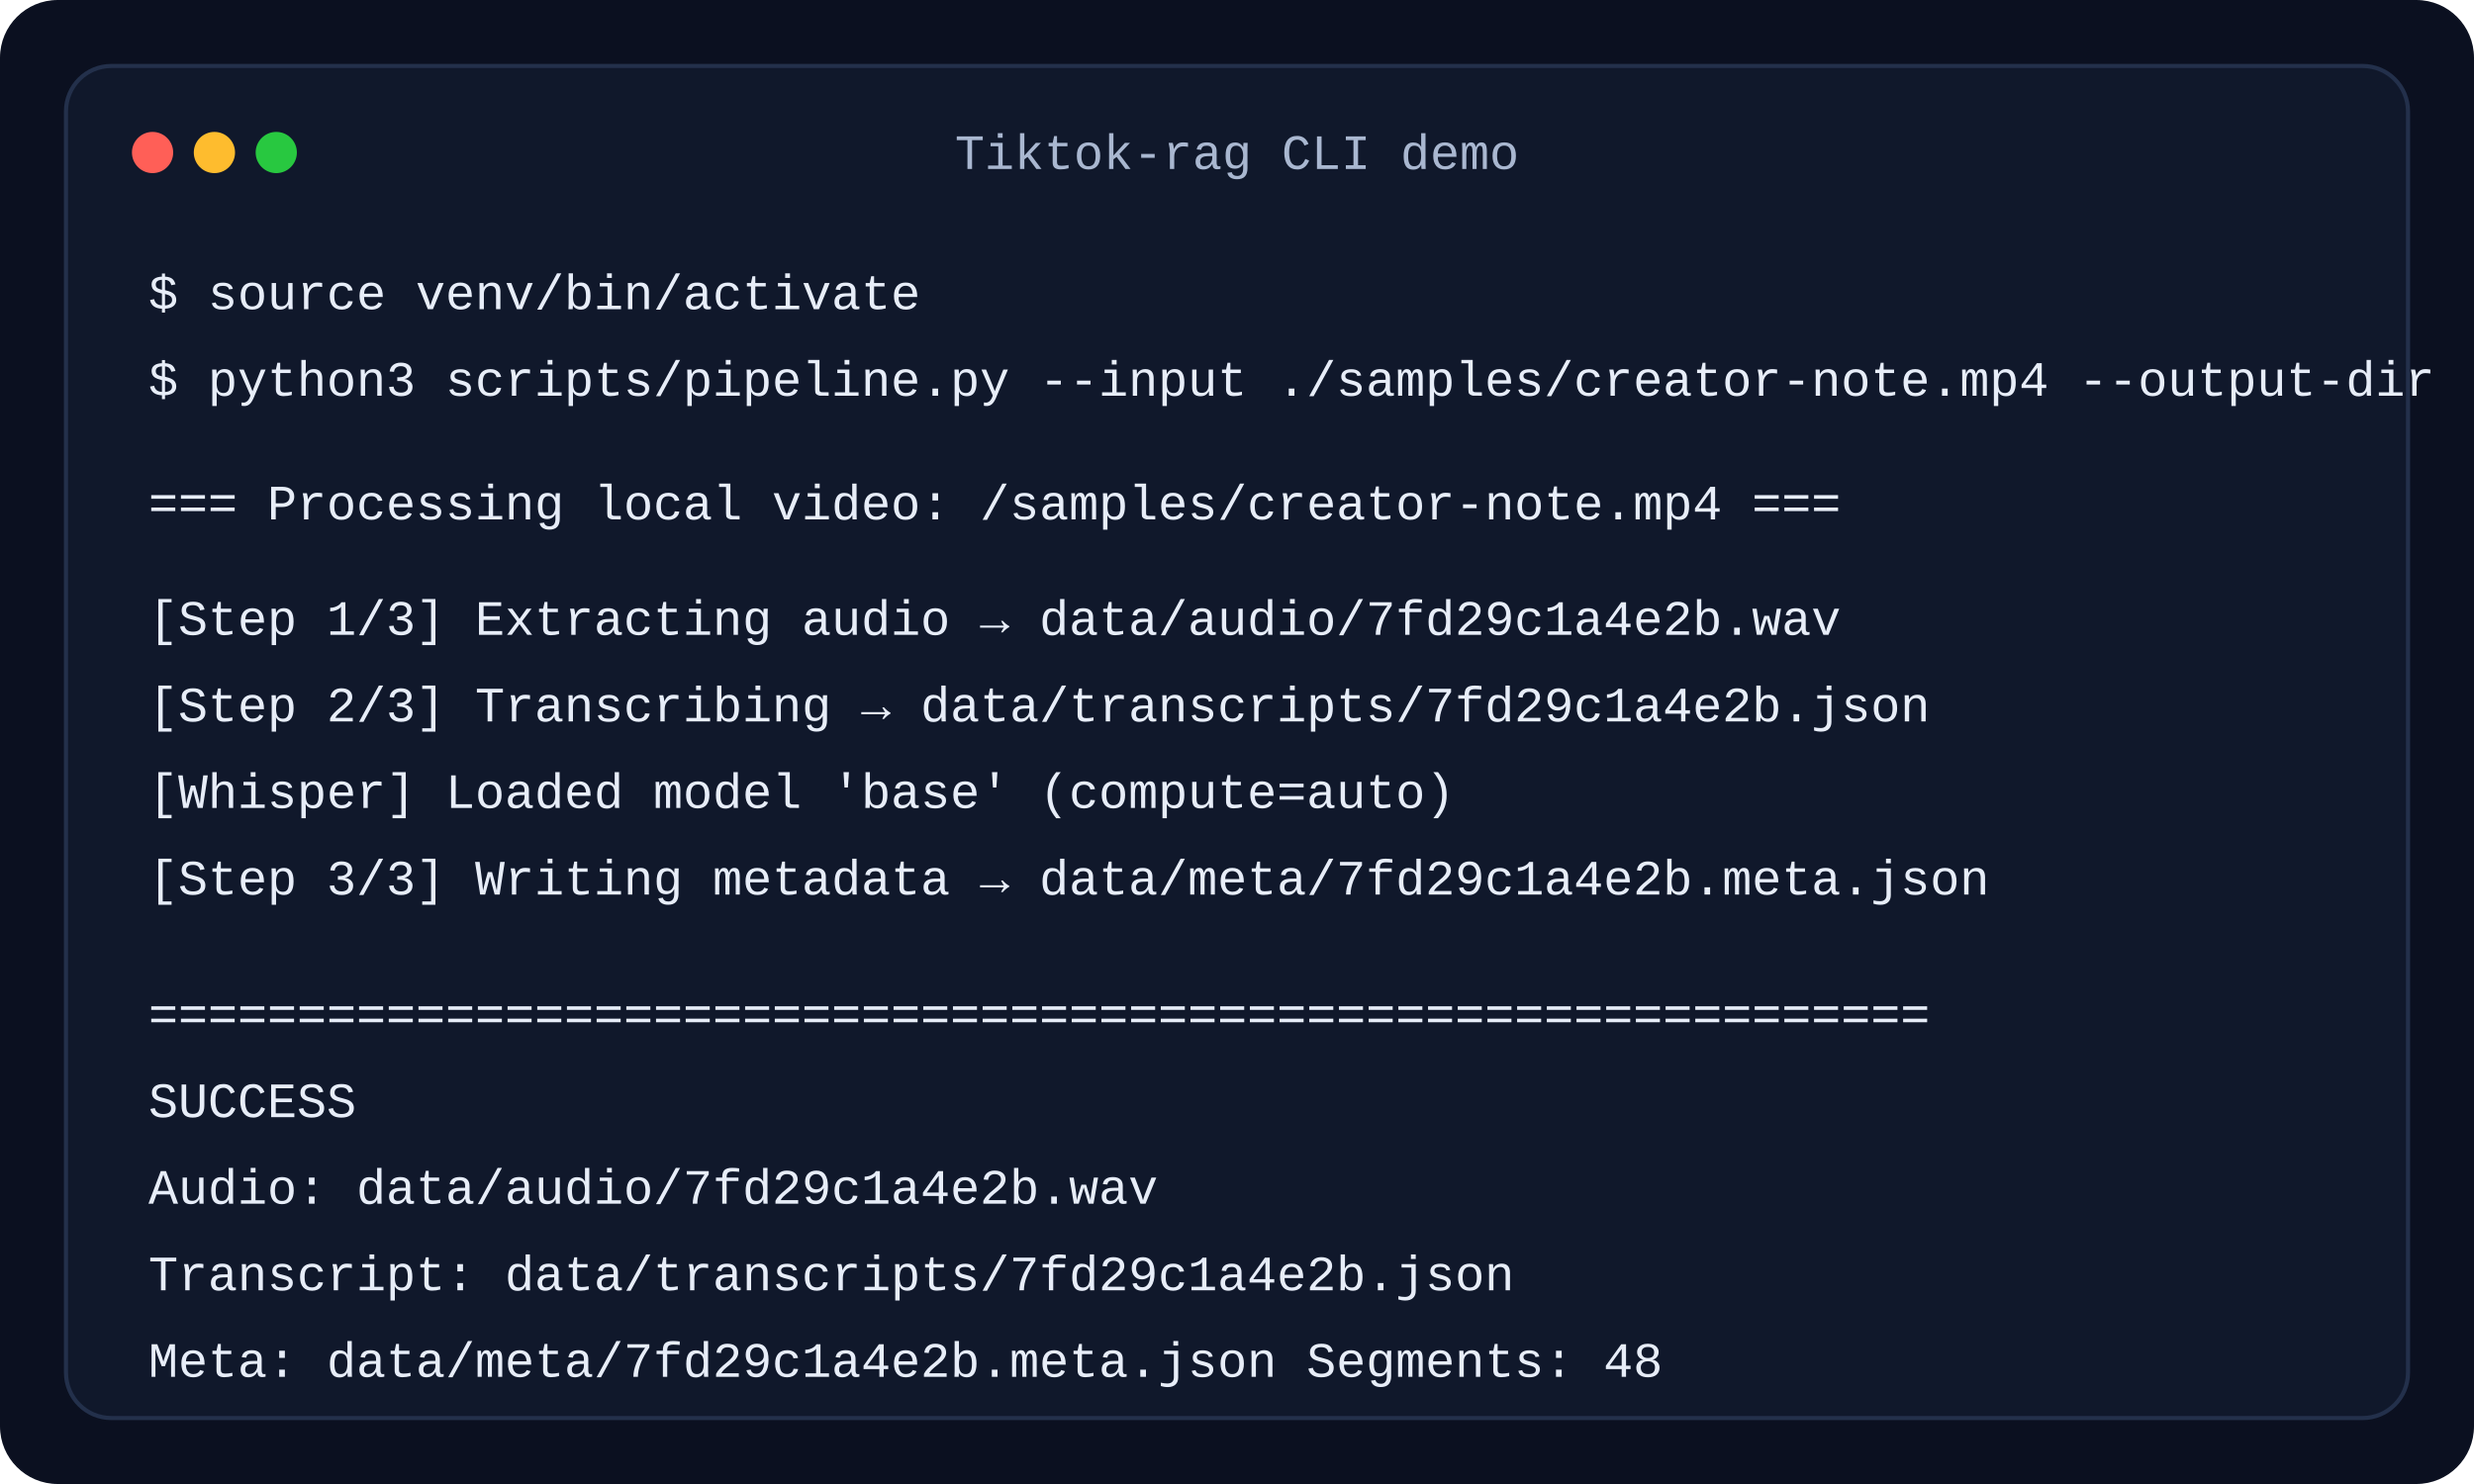
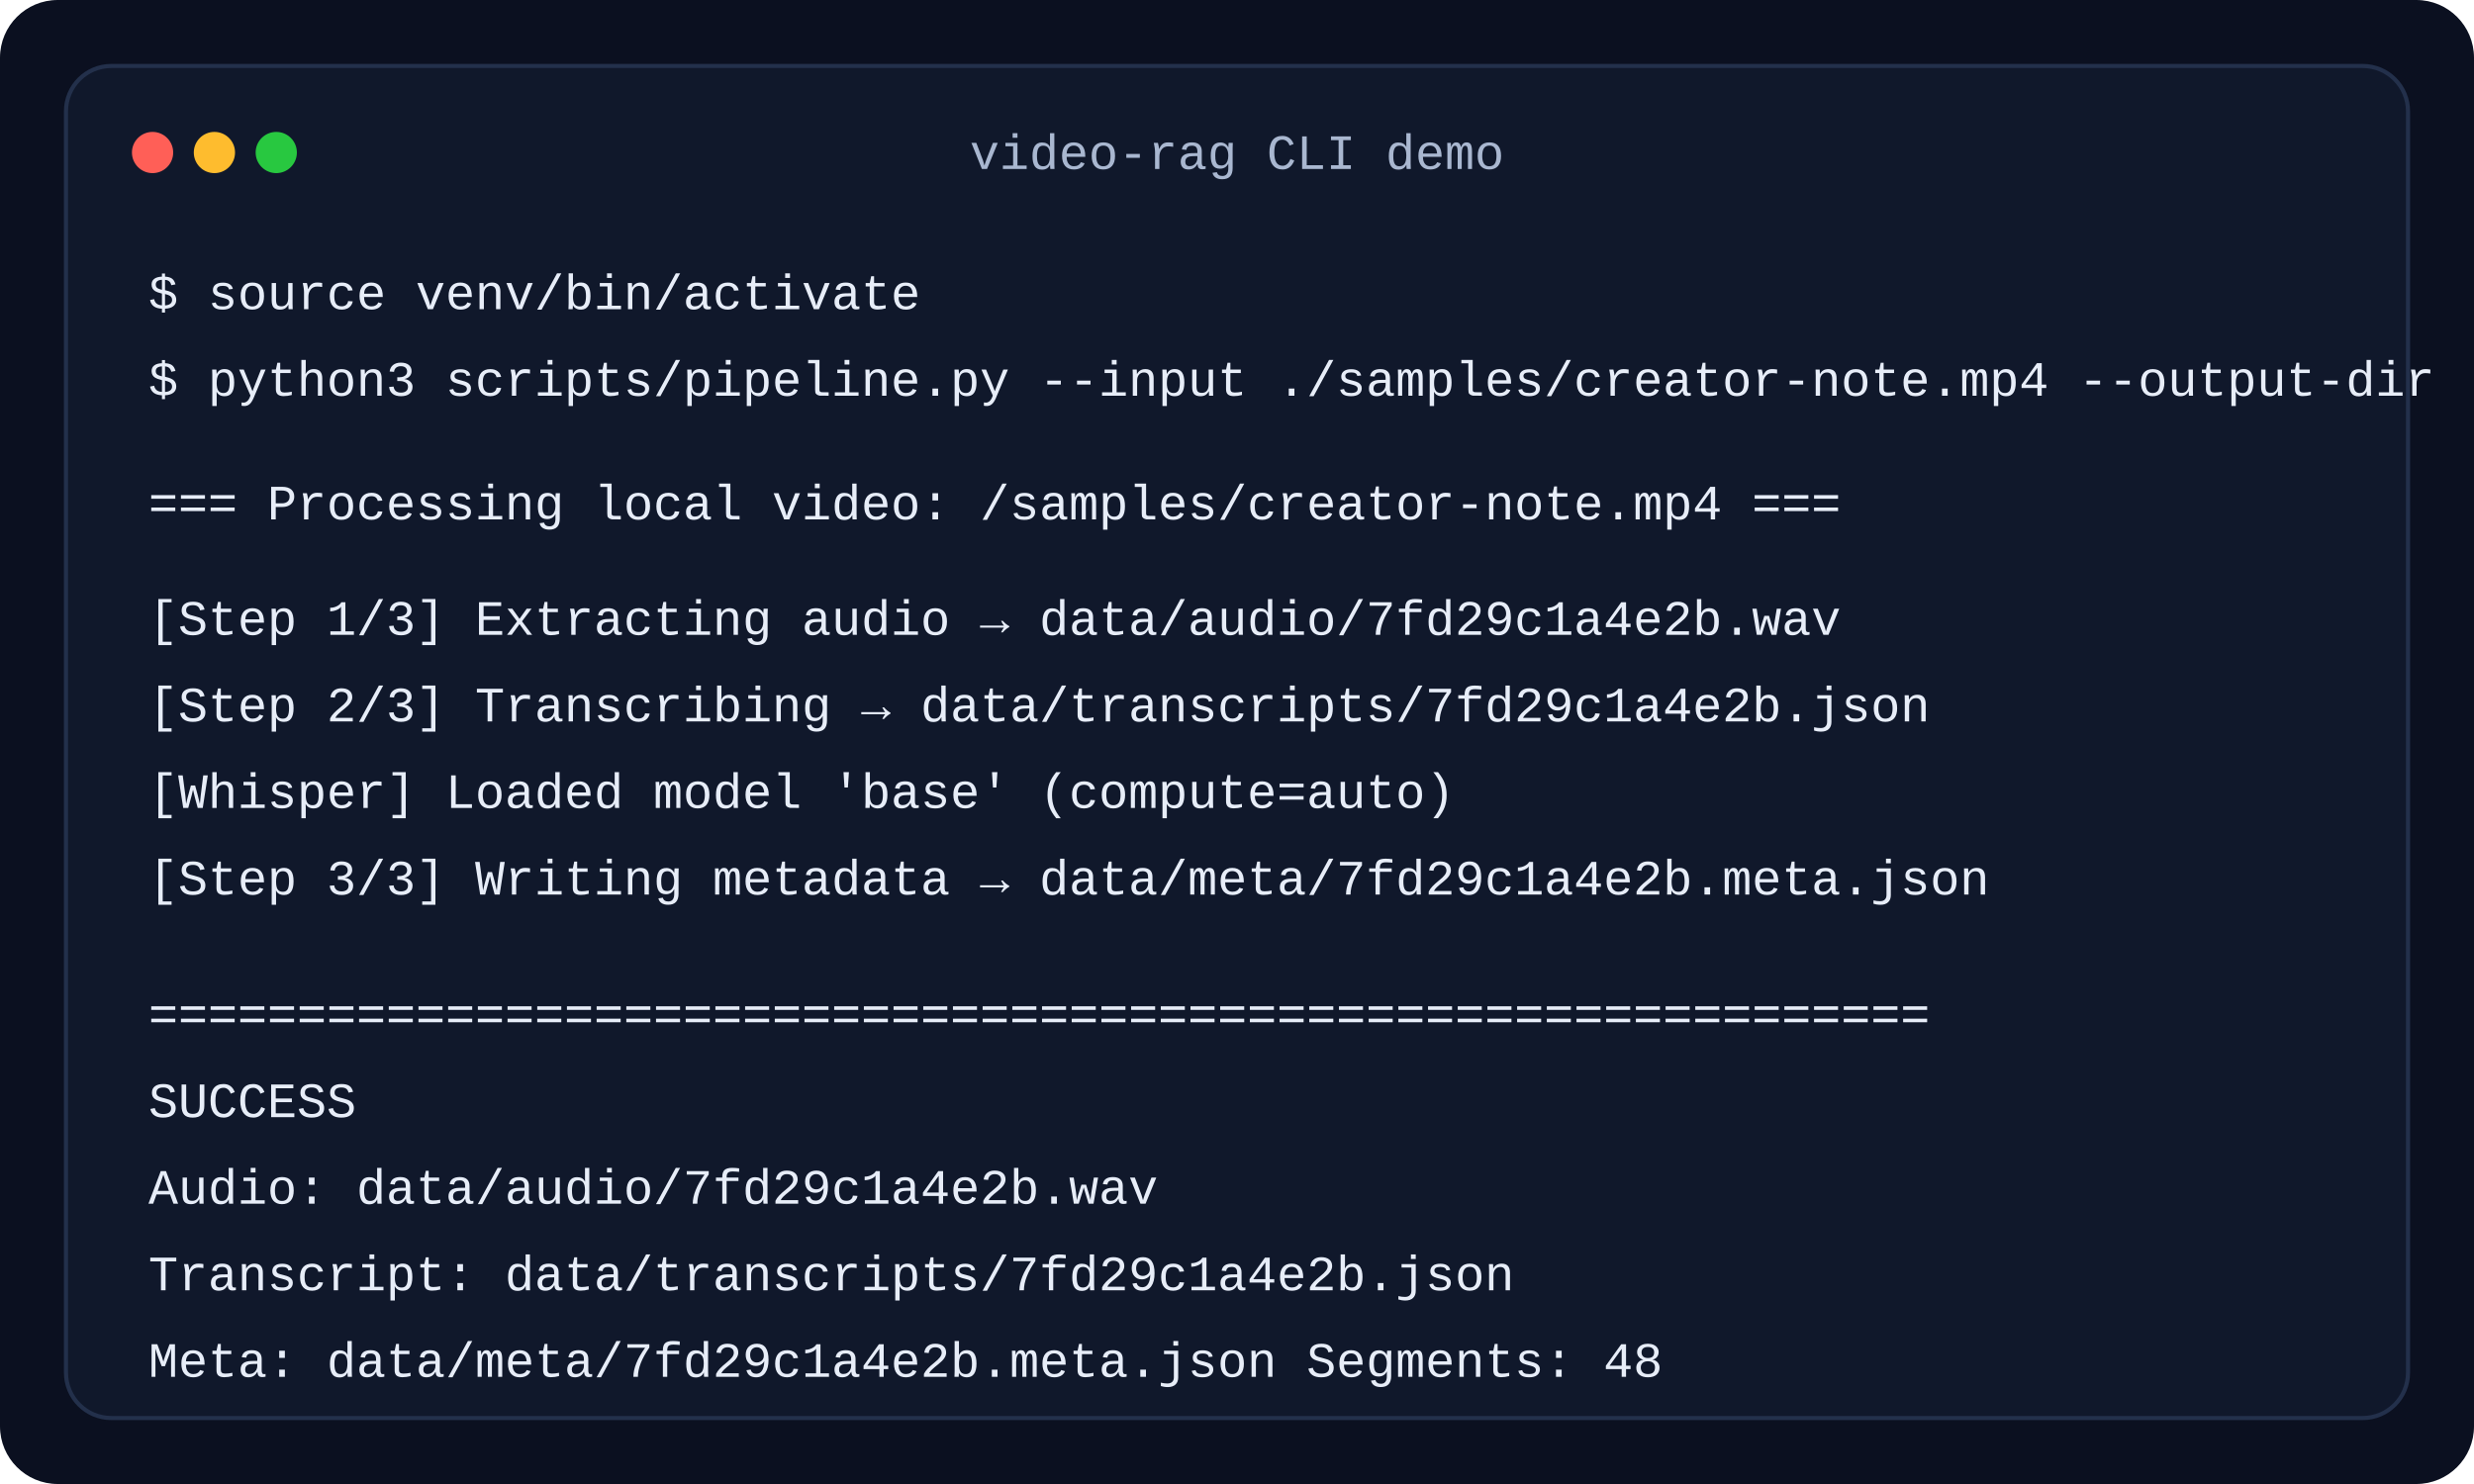
<svg xmlns="http://www.w3.org/2000/svg" width="1200" height="720" viewBox="0 0 1200 720" fill="none">
  <rect width="1200" height="720" rx="28" fill="#0B1020" />
  <rect x="32" y="32" width="1136" height="656" rx="22" fill="#10182B" stroke="#23304B" stroke-width="2" />
  <circle cx="74" cy="74" r="10" fill="#FF5F57" />
  <circle cx="104" cy="74" r="10" fill="#FEBC2E" />
  <circle cx="134" cy="74" r="10" fill="#28C840" />
-   <text x="600" y="82" text-anchor="middle" fill="#A9B7D0" font-family="SFMono-Regular, Menlo, Monaco, Consolas, Liberation Mono, monospace" font-size="24">Tiktok-rag CLI demo</text>
+   <text x="600" y="82" text-anchor="middle" fill="#A9B7D0" font-family="SFMono-Regular, Menlo, Monaco, Consolas, Liberation Mono, monospace" font-size="24">video-rag CLI demo</text>
  <g fill="#E7EDF8" font-family="SFMono-Regular, Menlo, Monaco, Consolas, Liberation Mono, monospace" font-size="24">
    <text x="72" y="150">$ source venv/bin/activate</text>
    <text x="72" y="192">$ python3 scripts/pipeline.py --input ./samples/creator-note.mp4 --output-dir ./data</text>
    <text x="72" y="252">=== Processing local video: /samples/creator-note.mp4 ===</text>
    <text x="72" y="308">[Step 1/3] Extracting audio → data/audio/7fd29c1a4e2b.wav</text>
    <text x="72" y="350">[Step 2/3] Transcribing → data/transcripts/7fd29c1a4e2b.json</text>
    <text x="72" y="392">[Whisper] Loaded model 'base' (compute=auto)</text>
    <text x="72" y="434">[Step 3/3] Writing metadata → data/meta/7fd29c1a4e2b.meta.json</text>
    <text x="72" y="500">============================================================</text>
    <text x="72" y="542">SUCCESS</text>
    <text x="72" y="584">Audio:      data/audio/7fd29c1a4e2b.wav</text>
    <text x="72" y="626">Transcript: data/transcripts/7fd29c1a4e2b.json</text>
    <text x="72" y="668">Meta:       data/meta/7fd29c1a4e2b.meta.json   Segments: 48</text>
  </g>
</svg>
